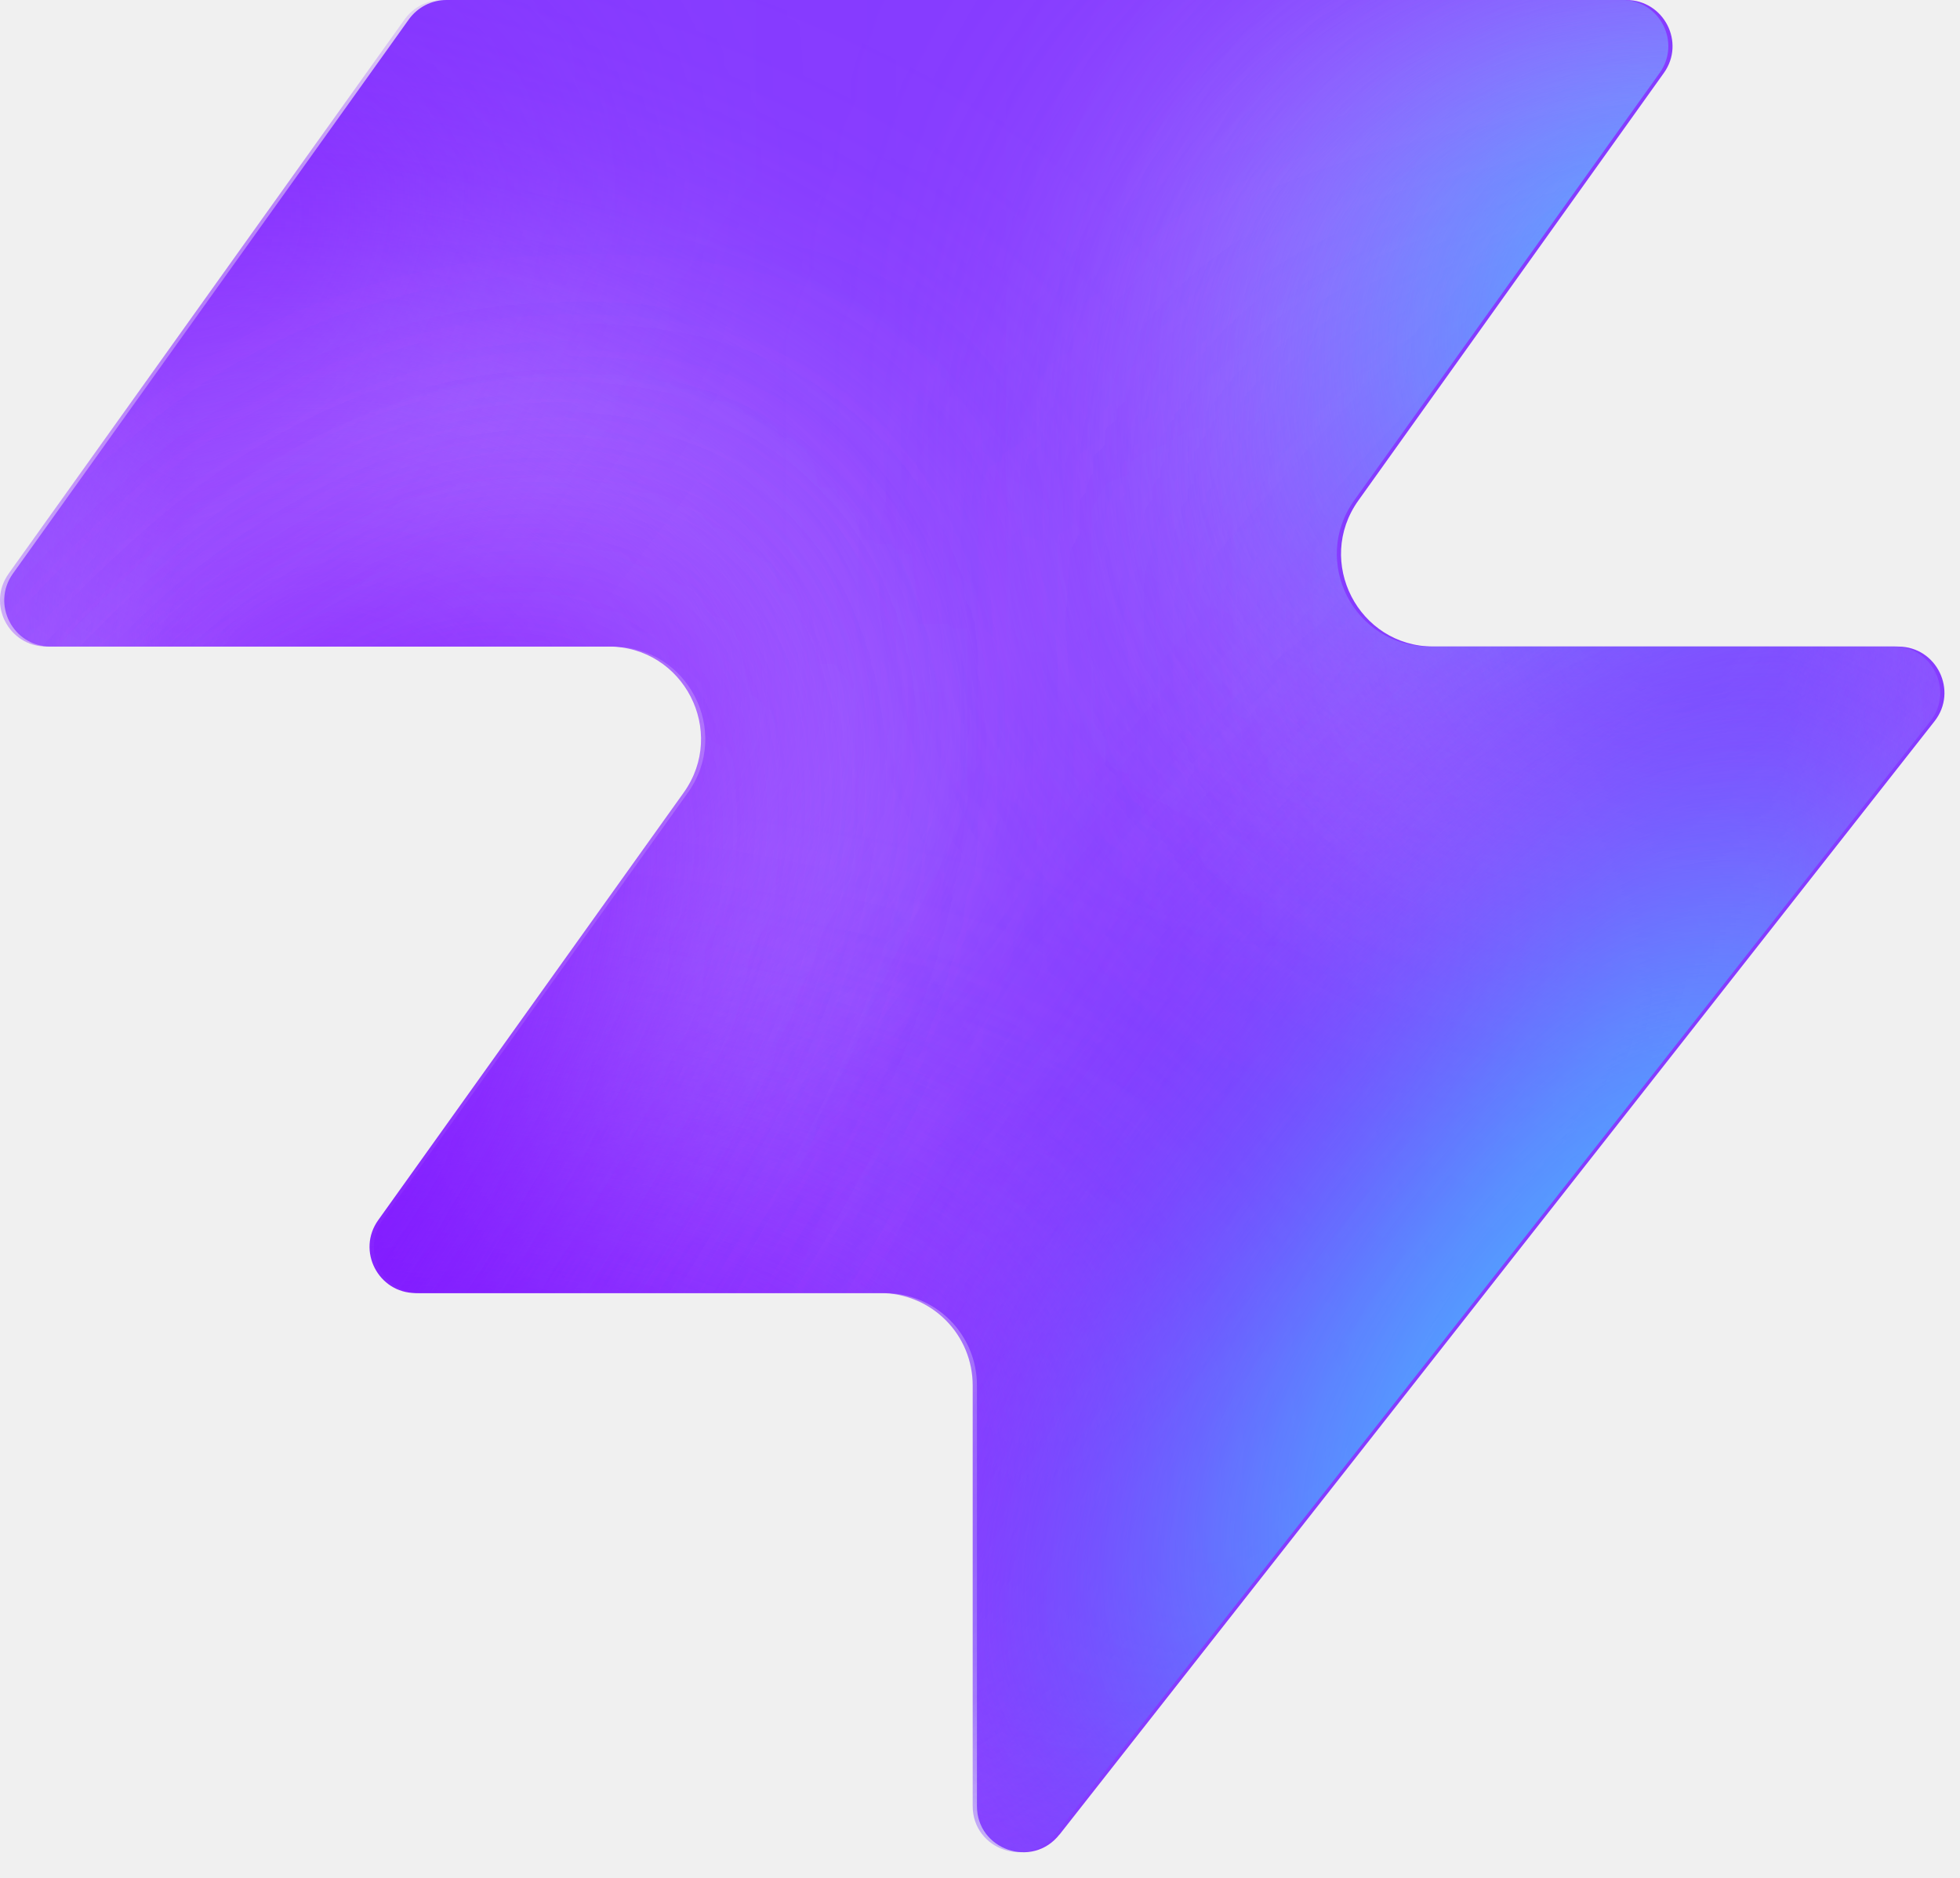
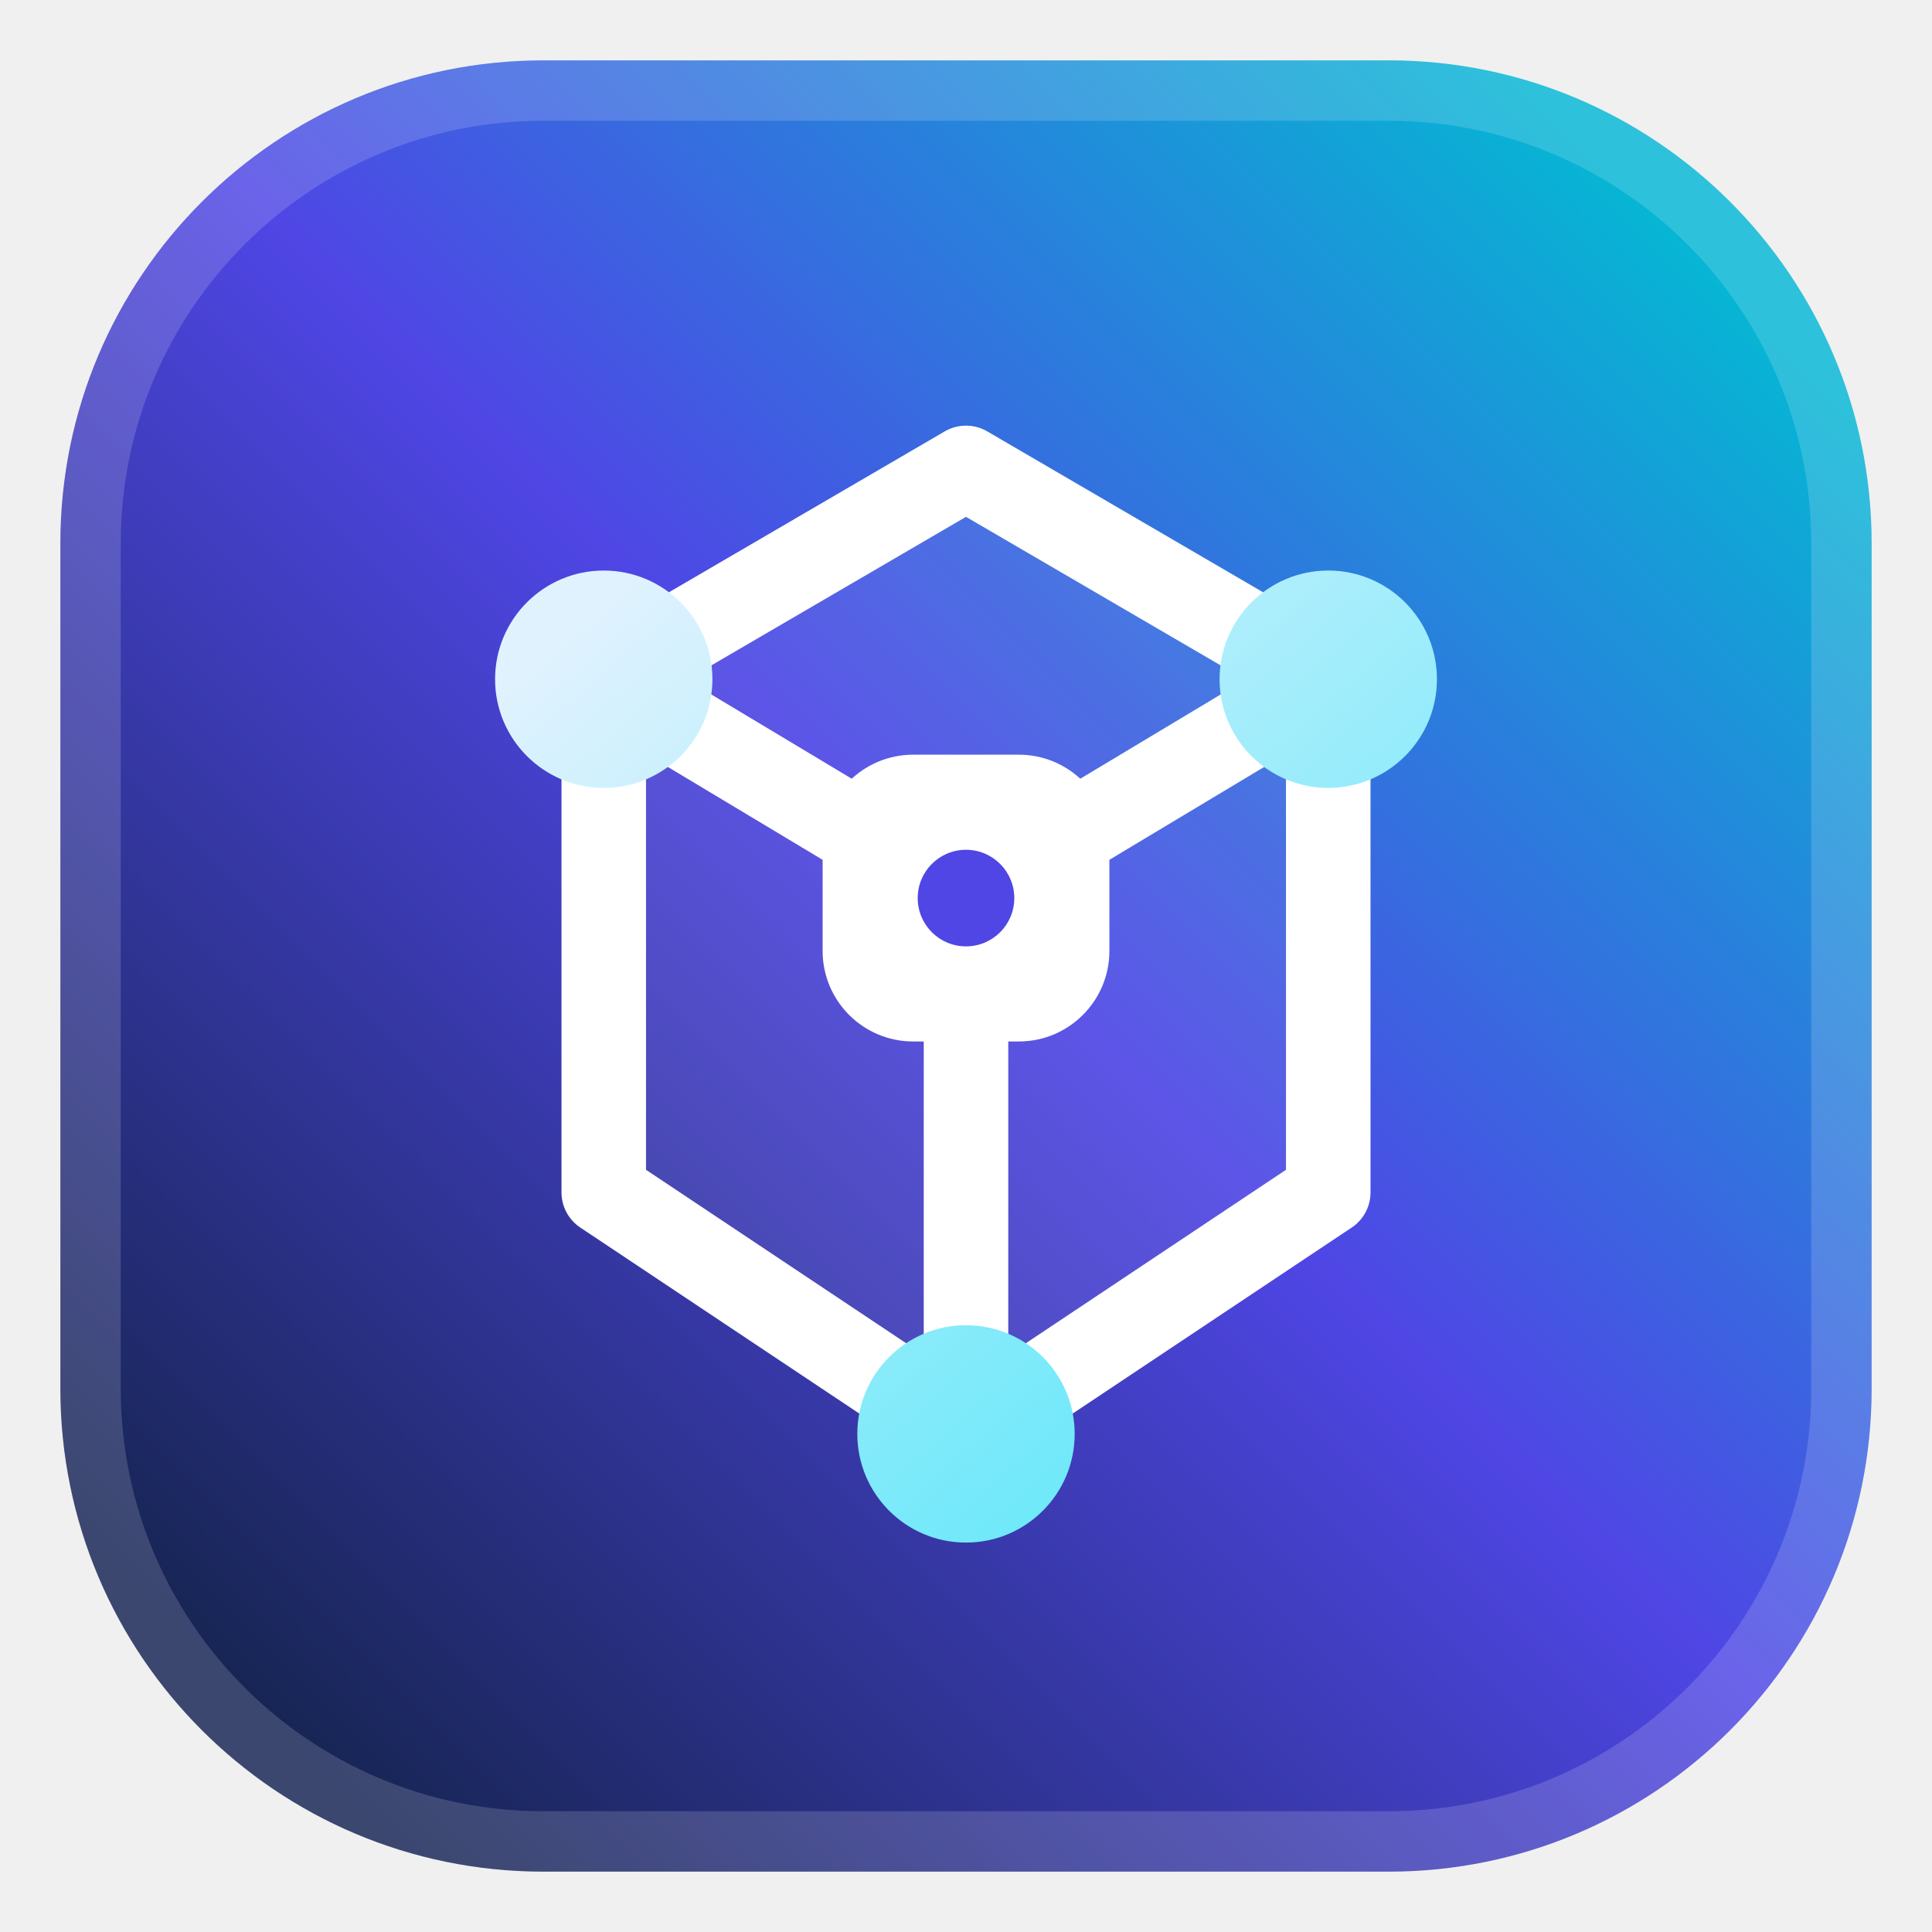
- <svg xmlns="http://www.w3.org/2000/svg" width="48" height="46" fill="none" viewBox="0 0 48 46">
-   <path fill="#863bff" d="M25.946 44.938c-.664.845-2.021.375-2.021-.698V33.937a2.26 2.26 0 0 0-2.262-2.262H10.287c-.92 0-1.456-1.04-.92-1.788l7.48-10.471c1.07-1.497 0-3.578-1.842-3.578H1.237c-.92 0-1.456-1.04-.92-1.788L10.013.474c.214-.297.556-.474.92-.474h28.894c.92 0 1.456 1.04.92 1.788l-7.48 10.471c-1.07 1.498 0 3.579 1.842 3.579h11.377c.943 0 1.473 1.088.89 1.83L25.947 44.94z" style="fill:#863bff;fill:color(display-p3 .525 .23 1);fill-opacity:1" />
-   <mask id="a" width="48" height="46" x="0" y="0" maskUnits="userSpaceOnUse" style="mask-type:alpha">
-     <path fill="#000" d="M25.842 44.938c-.664.844-2.021.375-2.021-.698V33.937a2.26 2.26 0 0 0-2.262-2.262H10.183c-.92 0-1.456-1.04-.92-1.788l7.48-10.471c1.07-1.498 0-3.579-1.842-3.579H1.133c-.92 0-1.456-1.04-.92-1.787L9.91.473c.214-.297.556-.474.92-.474h28.894c.92 0 1.456 1.04.92 1.788l-7.48 10.471c-1.07 1.498 0 3.578 1.842 3.578h11.377c.943 0 1.473 1.088.89 1.832L25.843 44.94z" style="fill:#000;fill-opacity:1" />
-   </mask>
-   <g mask="url(#a)">
-     <g filter="url(#b)">
-       <ellipse cx="5.508" cy="14.704" fill="#ede6ff" rx="5.508" ry="14.704" style="fill:#ede6ff;fill:color(display-p3 .927 .903 1);fill-opacity:1" transform="matrix(.00324 1 1 -.00324 -4.47 31.516)" />
-     </g>
-     <g filter="url(#c)">
-       <ellipse cx="10.399" cy="29.851" fill="#ede6ff" rx="10.399" ry="29.851" style="fill:#ede6ff;fill:color(display-p3 .927 .903 1);fill-opacity:1" transform="matrix(.00324 1 1 -.00324 -39.328 7.883)" />
-     </g>
-     <g filter="url(#d)">
-       <ellipse cx="5.508" cy="30.487" fill="#7e14ff" rx="5.508" ry="30.487" style="fill:#7e14ff;fill:color(display-p3 .492 .077 1);fill-opacity:1" transform="rotate(89.814 -25.913 -14.639)scale(1 -1)" />
-     </g>
-     <g filter="url(#e)">
-       <ellipse cx="5.508" cy="30.599" fill="#7e14ff" rx="5.508" ry="30.599" style="fill:#7e14ff;fill:color(display-p3 .492 .077 1);fill-opacity:1" transform="rotate(89.814 -32.644 -3.334)scale(1 -1)" />
-     </g>
-     <g filter="url(#f)">
-       <ellipse cx="5.508" cy="30.599" fill="#7e14ff" rx="5.508" ry="30.599" style="fill:#7e14ff;fill:color(display-p3 .492 .077 1);fill-opacity:1" transform="matrix(.00324 1 1 -.00324 -34.34 30.47)" />
-     </g>
-     <g filter="url(#g)">
-       <ellipse cx="14.072" cy="22.078" fill="#ede6ff" rx="14.072" ry="22.078" style="fill:#ede6ff;fill:color(display-p3 .927 .903 1);fill-opacity:1" transform="rotate(93.35 24.506 48.493)scale(-1 1)" />
-     </g>
-     <g filter="url(#h)">
-       <ellipse cx="3.47" cy="21.501" fill="#7e14ff" rx="3.47" ry="21.501" style="fill:#7e14ff;fill:color(display-p3 .492 .077 1);fill-opacity:1" transform="rotate(89.009 28.708 47.59)scale(-1 1)" />
-     </g>
-     <g filter="url(#i)">
-       <ellipse cx="3.47" cy="21.501" fill="#7e14ff" rx="3.47" ry="21.501" style="fill:#7e14ff;fill:color(display-p3 .492 .077 1);fill-opacity:1" transform="rotate(89.009 28.708 47.59)scale(-1 1)" />
-     </g>
-     <g filter="url(#j)">
-       <ellipse cx=".387" cy="8.972" fill="#7e14ff" rx="4.407" ry="29.108" style="fill:#7e14ff;fill:color(display-p3 .492 .077 1);fill-opacity:1" transform="rotate(39.51 .387 8.972)" />
-     </g>
-     <g filter="url(#k)">
-       <ellipse cx="47.523" cy="-6.092" fill="#7e14ff" rx="4.407" ry="29.108" style="fill:#7e14ff;fill:color(display-p3 .492 .077 1);fill-opacity:1" transform="rotate(37.892 47.523 -6.092)" />
-     </g>
-     <g filter="url(#l)">
-       <ellipse cx="41.412" cy="6.333" fill="#47bfff" rx="5.971" ry="9.665" style="fill:#47bfff;fill:color(display-p3 .28 .748 1);fill-opacity:1" transform="rotate(37.892 41.412 6.333)" />
-     </g>
-     <g filter="url(#m)">
-       <ellipse cx="-1.879" cy="38.332" fill="#7e14ff" rx="4.407" ry="29.108" style="fill:#7e14ff;fill:color(display-p3 .492 .077 1);fill-opacity:1" transform="rotate(37.892 -1.88 38.332)" />
-     </g>
-     <g filter="url(#n)">
-       <ellipse cx="-1.879" cy="38.332" fill="#7e14ff" rx="4.407" ry="29.108" style="fill:#7e14ff;fill:color(display-p3 .492 .077 1);fill-opacity:1" transform="rotate(37.892 -1.88 38.332)" />
-     </g>
-     <g filter="url(#o)">
-       <ellipse cx="35.651" cy="29.907" fill="#7e14ff" rx="4.407" ry="29.108" style="fill:#7e14ff;fill:color(display-p3 .492 .077 1);fill-opacity:1" transform="rotate(37.892 35.651 29.907)" />
-     </g>
-     <g filter="url(#p)">
-       <ellipse cx="38.418" cy="32.4" fill="#47bfff" rx="5.971" ry="15.297" style="fill:#47bfff;fill:color(display-p3 .28 .748 1);fill-opacity:1" transform="rotate(37.892 38.418 32.4)" />
-     </g>
-   </g>
+ <svg xmlns="http://www.w3.org/2000/svg" viewBox="0 0 64 64" fill="none">
  <defs>
-     <filter id="b" width="60.045" height="41.654" x="-19.77" y="16.149" color-interpolation-filters="sRGB" filterUnits="userSpaceOnUse">
-       <feFlood flood-opacity="0" result="BackgroundImageFix" />
-       <feBlend in="SourceGraphic" in2="BackgroundImageFix" result="shape" />
-       <feGaussianBlur result="effect1_foregroundBlur_2002_17158" stdDeviation="7.659" />
-     </filter>
-     <filter id="c" width="90.34" height="51.437" x="-54.613" y="-7.533" color-interpolation-filters="sRGB" filterUnits="userSpaceOnUse">
-       <feFlood flood-opacity="0" result="BackgroundImageFix" />
-       <feBlend in="SourceGraphic" in2="BackgroundImageFix" result="shape" />
-       <feGaussianBlur result="effect1_foregroundBlur_2002_17158" stdDeviation="7.659" />
-     </filter>
-     <filter id="d" width="79.355" height="29.4" x="-49.64" y="2.03" color-interpolation-filters="sRGB" filterUnits="userSpaceOnUse">
-       <feFlood flood-opacity="0" result="BackgroundImageFix" />
-       <feBlend in="SourceGraphic" in2="BackgroundImageFix" result="shape" />
-       <feGaussianBlur result="effect1_foregroundBlur_2002_17158" stdDeviation="4.596" />
-     </filter>
-     <filter id="e" width="79.579" height="29.4" x="-45.045" y="20.029" color-interpolation-filters="sRGB" filterUnits="userSpaceOnUse">
-       <feFlood flood-opacity="0" result="BackgroundImageFix" />
-       <feBlend in="SourceGraphic" in2="BackgroundImageFix" result="shape" />
-       <feGaussianBlur result="effect1_foregroundBlur_2002_17158" stdDeviation="4.596" />
-     </filter>
-     <filter id="f" width="79.579" height="29.4" x="-43.513" y="21.178" color-interpolation-filters="sRGB" filterUnits="userSpaceOnUse">
-       <feFlood flood-opacity="0" result="BackgroundImageFix" />
-       <feBlend in="SourceGraphic" in2="BackgroundImageFix" result="shape" />
-       <feGaussianBlur result="effect1_foregroundBlur_2002_17158" stdDeviation="4.596" />
-     </filter>
-     <filter id="g" width="74.749" height="58.852" x="15.756" y="-17.901" color-interpolation-filters="sRGB" filterUnits="userSpaceOnUse">
-       <feFlood flood-opacity="0" result="BackgroundImageFix" />
-       <feBlend in="SourceGraphic" in2="BackgroundImageFix" result="shape" />
-       <feGaussianBlur result="effect1_foregroundBlur_2002_17158" stdDeviation="7.659" />
-     </filter>
-     <filter id="h" width="61.377" height="25.362" x="23.548" y="2.284" color-interpolation-filters="sRGB" filterUnits="userSpaceOnUse">
-       <feFlood flood-opacity="0" result="BackgroundImageFix" />
-       <feBlend in="SourceGraphic" in2="BackgroundImageFix" result="shape" />
-       <feGaussianBlur result="effect1_foregroundBlur_2002_17158" stdDeviation="4.596" />
-     </filter>
-     <filter id="i" width="61.377" height="25.362" x="23.548" y="2.284" color-interpolation-filters="sRGB" filterUnits="userSpaceOnUse">
-       <feFlood flood-opacity="0" result="BackgroundImageFix" />
-       <feBlend in="SourceGraphic" in2="BackgroundImageFix" result="shape" />
-       <feGaussianBlur result="effect1_foregroundBlur_2002_17158" stdDeviation="4.596" />
-     </filter>
-     <filter id="j" width="56.045" height="63.649" x="-27.636" y="-22.853" color-interpolation-filters="sRGB" filterUnits="userSpaceOnUse">
-       <feFlood flood-opacity="0" result="BackgroundImageFix" />
-       <feBlend in="SourceGraphic" in2="BackgroundImageFix" result="shape" />
-       <feGaussianBlur result="effect1_foregroundBlur_2002_17158" stdDeviation="4.596" />
-     </filter>
-     <filter id="k" width="54.814" height="64.646" x="20.116" y="-38.415" color-interpolation-filters="sRGB" filterUnits="userSpaceOnUse">
-       <feFlood flood-opacity="0" result="BackgroundImageFix" />
-       <feBlend in="SourceGraphic" in2="BackgroundImageFix" result="shape" />
-       <feGaussianBlur result="effect1_foregroundBlur_2002_17158" stdDeviation="4.596" />
-     </filter>
-     <filter id="l" width="33.541" height="35.313" x="24.641" y="-11.323" color-interpolation-filters="sRGB" filterUnits="userSpaceOnUse">
-       <feFlood flood-opacity="0" result="BackgroundImageFix" />
-       <feBlend in="SourceGraphic" in2="BackgroundImageFix" result="shape" />
-       <feGaussianBlur result="effect1_foregroundBlur_2002_17158" stdDeviation="4.596" />
-     </filter>
-     <filter id="m" width="54.814" height="64.646" x="-29.286" y="6.009" color-interpolation-filters="sRGB" filterUnits="userSpaceOnUse">
-       <feFlood flood-opacity="0" result="BackgroundImageFix" />
-       <feBlend in="SourceGraphic" in2="BackgroundImageFix" result="shape" />
-       <feGaussianBlur result="effect1_foregroundBlur_2002_17158" stdDeviation="4.596" />
-     </filter>
-     <filter id="n" width="54.814" height="64.646" x="-29.286" y="6.009" color-interpolation-filters="sRGB" filterUnits="userSpaceOnUse">
-       <feFlood flood-opacity="0" result="BackgroundImageFix" />
-       <feBlend in="SourceGraphic" in2="BackgroundImageFix" result="shape" />
-       <feGaussianBlur result="effect1_foregroundBlur_2002_17158" stdDeviation="4.596" />
-     </filter>
-     <filter id="o" width="54.814" height="64.646" x="8.244" y="-2.416" color-interpolation-filters="sRGB" filterUnits="userSpaceOnUse">
-       <feFlood flood-opacity="0" result="BackgroundImageFix" />
-       <feBlend in="SourceGraphic" in2="BackgroundImageFix" result="shape" />
-       <feGaussianBlur result="effect1_foregroundBlur_2002_17158" stdDeviation="4.596" />
-     </filter>
-     <filter id="p" width="39.409" height="43.623" x="18.713" y="10.588" color-interpolation-filters="sRGB" filterUnits="userSpaceOnUse">
-       <feFlood flood-opacity="0" result="BackgroundImageFix" />
-       <feBlend in="SourceGraphic" in2="BackgroundImageFix" result="shape" />
-       <feGaussianBlur result="effect1_foregroundBlur_2002_17158" stdDeviation="4.596" />
-     </filter>
+     <linearGradient id="surface" x1="8" y1="56" x2="56" y2="8" gradientUnits="userSpaceOnUse">
+       <stop stop-color="#172554" />
+       <stop offset="0.52" stop-color="#4F46E5" />
+       <stop offset="1" stop-color="#06B6D4" />
+     </linearGradient>
+     <linearGradient id="node" x1="22" y1="18" x2="45" y2="44" gradientUnits="userSpaceOnUse">
+       <stop stop-color="#E0F2FE" />
+       <stop offset="1" stop-color="#67E8F9" />
+     </linearGradient>
  </defs>
+   <rect x="2" y="2" width="60" height="60" rx="16" fill="url(#surface)" />
+   <rect x="3" y="3" width="58" height="58" rx="15" stroke="white" stroke-opacity="0.16" stroke-width="2" />
+   <path d="M20 22.5 32 15.5l12 7v17l-12 8-12-8v-17Z" fill="white" fill-opacity="0.08" stroke="white" stroke-width="2.8" stroke-linejoin="round" />
+   <path d="m20 22.5 12 7.2 12-7.2M32 29.7V47.5" stroke="white" stroke-width="2.8" stroke-linecap="round" stroke-linejoin="round" />
+   <circle cx="20" cy="22.5" r="3.6" fill="url(#node)" />
+   <circle cx="44" cy="22.5" r="3.6" fill="url(#node)" />
+   <circle cx="32" cy="47.5" r="3.6" fill="url(#node)" />
+   <rect x="27.25" y="25" width="9.5" height="9.5" rx="3" fill="white" />
+   <circle cx="32" cy="29.75" r="1.6" fill="#4F46E5" />
</svg>
